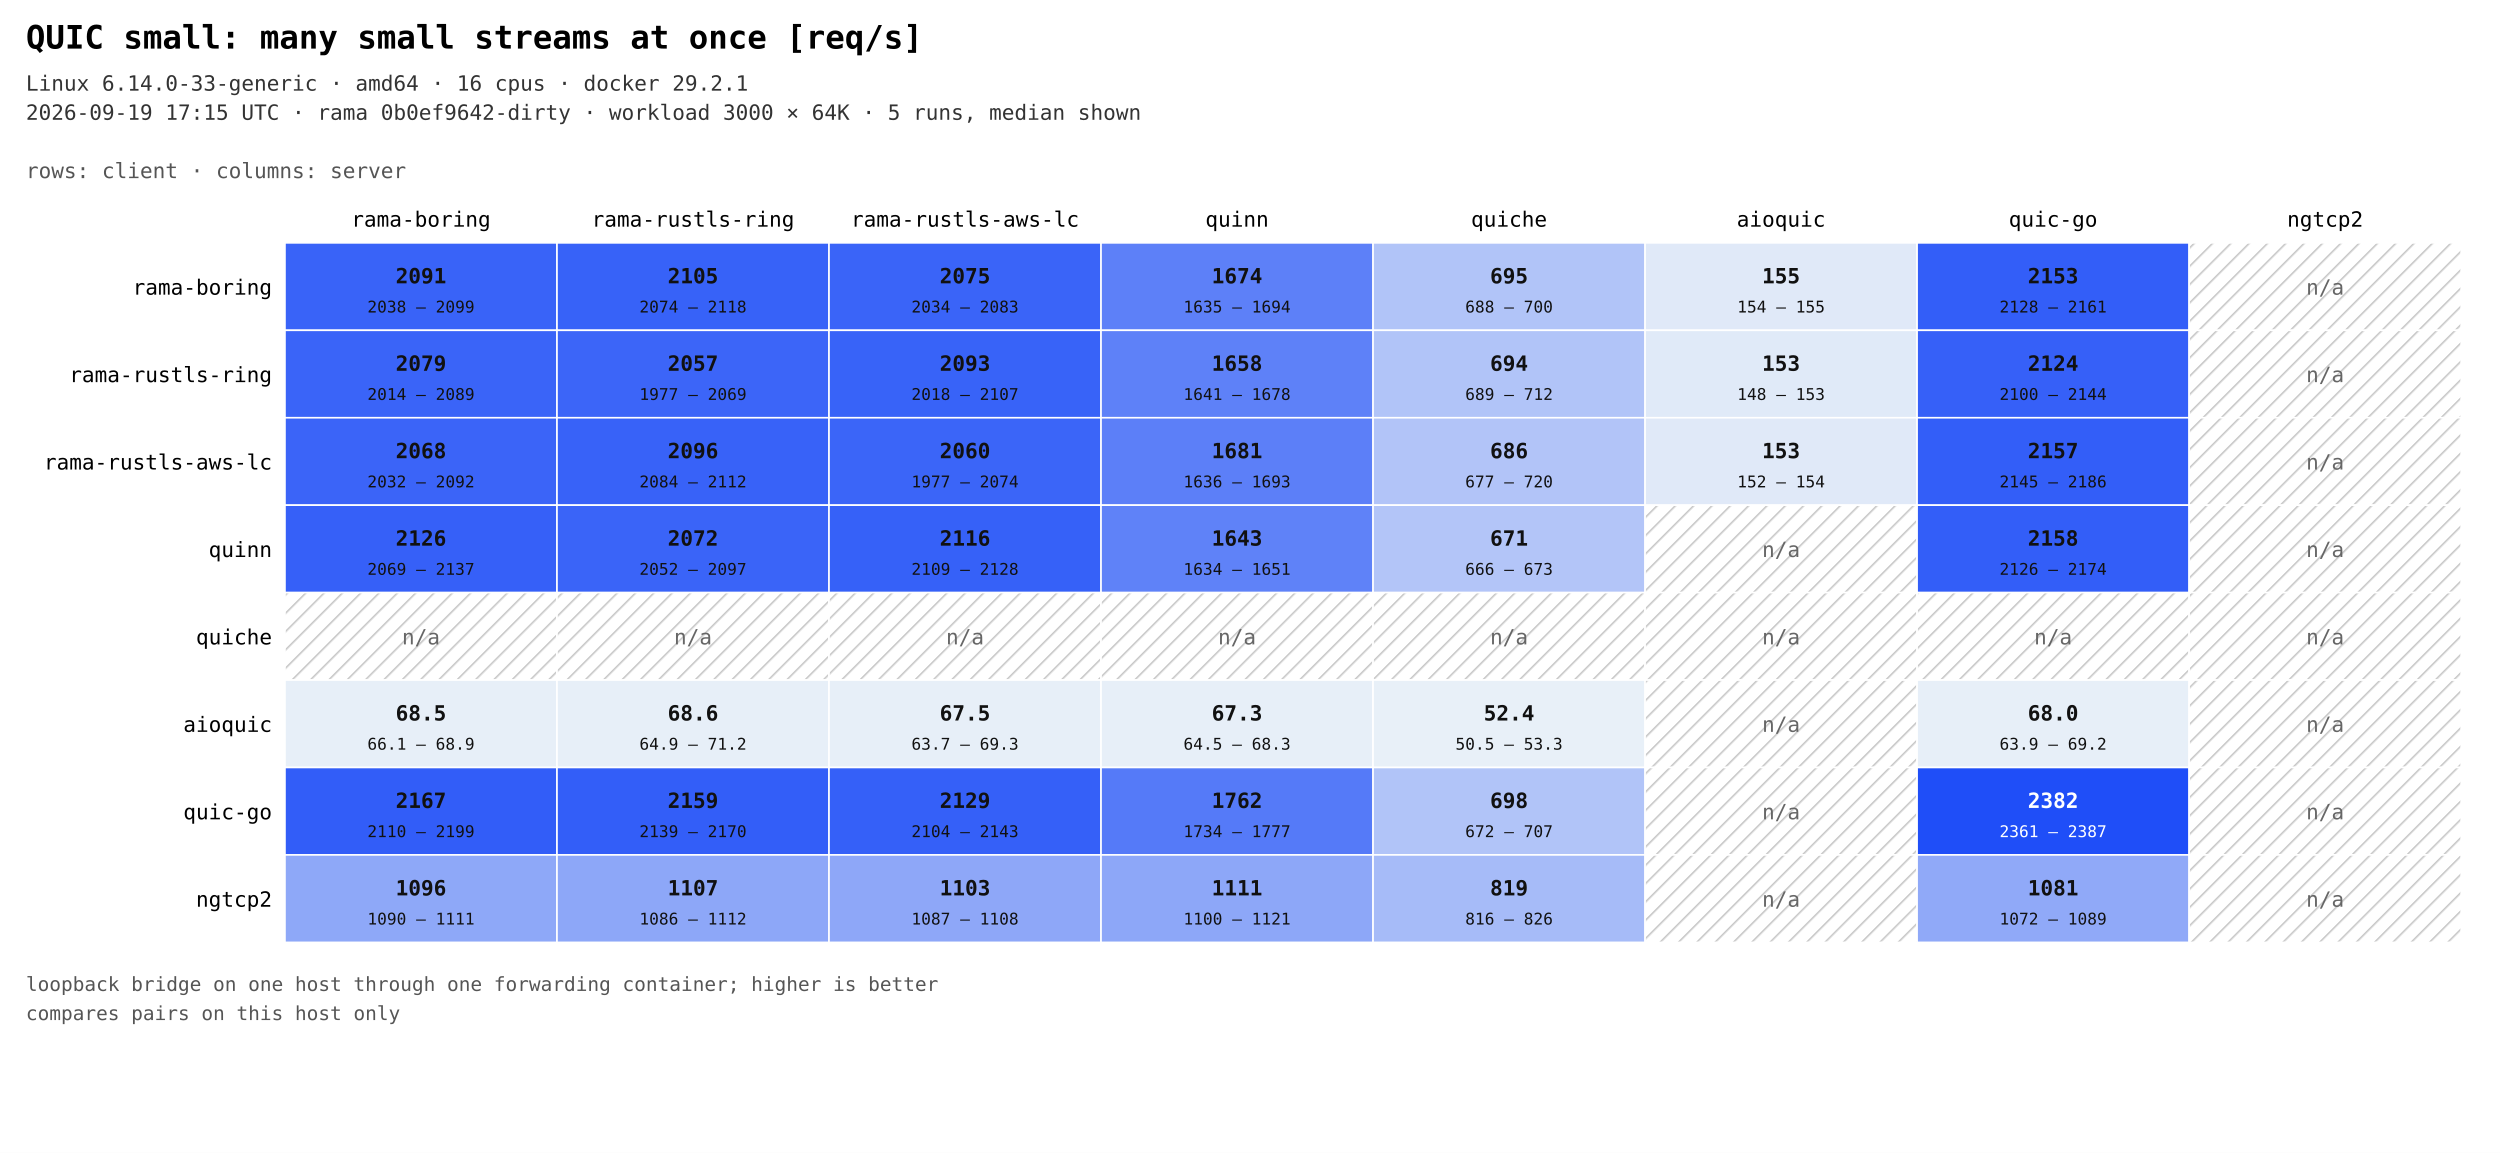
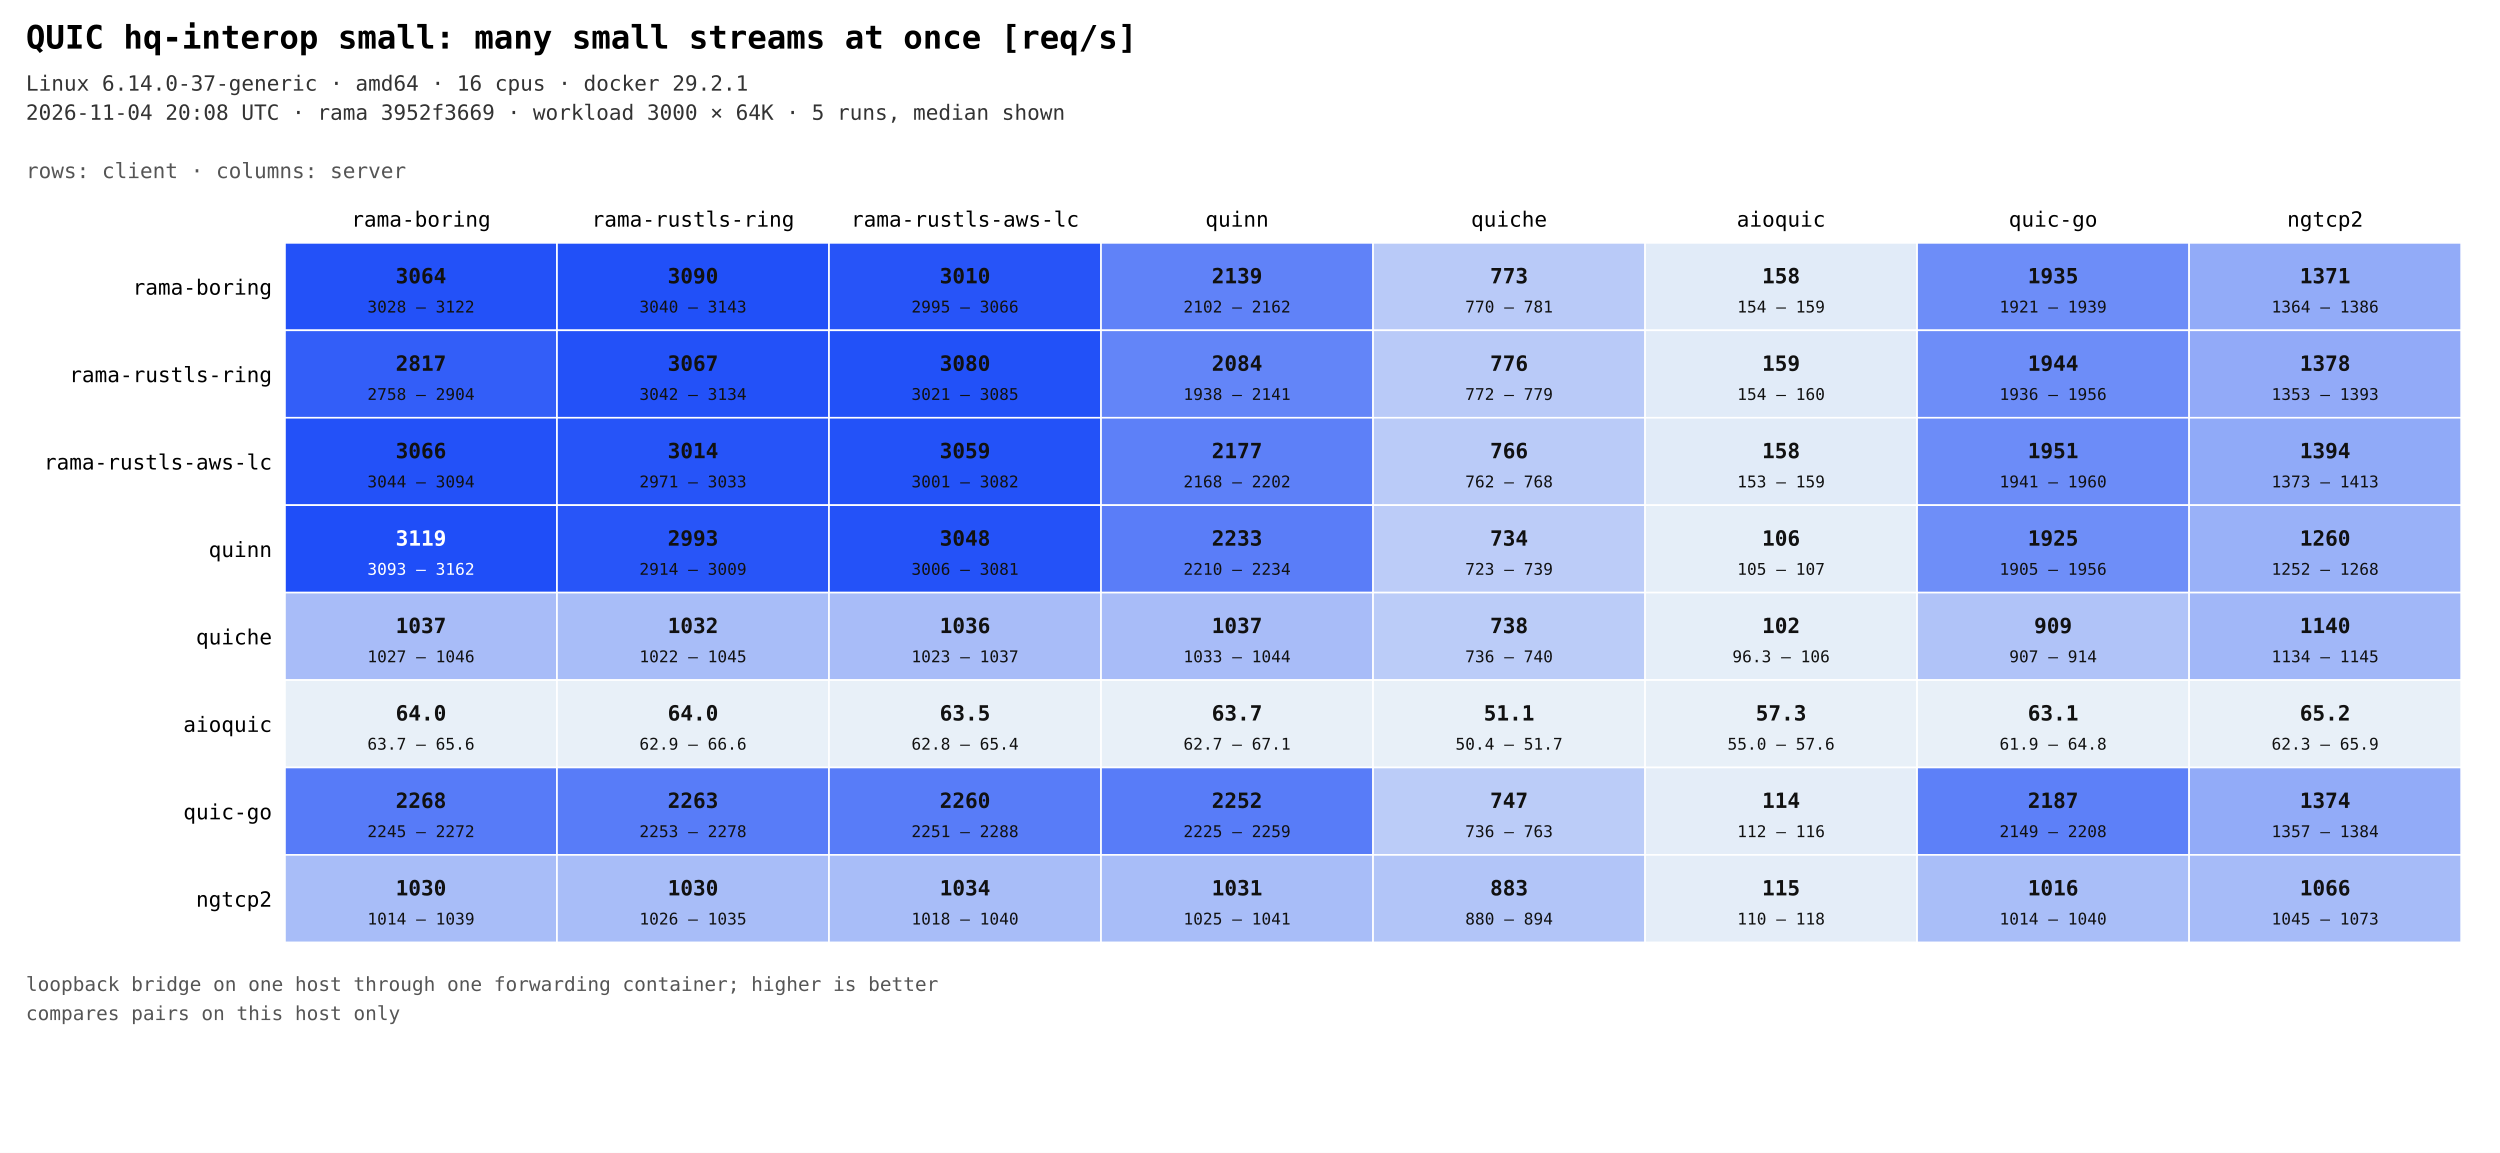
<svg xmlns="http://www.w3.org/2000/svg" width="1544" height="712" viewBox="0 0 1544 712" font-family="ui-monospace, SFMono-Regular, Menlo, monospace" font-size="13">
  <rect width="1544" height="712" fill="#ffffff" />
  <defs>
    <pattern id="na" width="8" height="8" patternUnits="userSpaceOnUse" patternTransform="rotate(45)">
      <line x1="0" y1="0" x2="0" y2="8" stroke="#c8c8c8" stroke-width="2" />
    </pattern>
  </defs>
-   <text x="16" y="30" font-size="20" font-weight="bold">QUIC small: many small streams at once [req/s]</text>
-   <text x="16" y="56" fill="#333">Linux 6.14.0-33-generic · amd64 · 16 cpus · docker 29.2.1</text>
-   <text x="16" y="74" fill="#333">2026-09-19 17:15 UTC · rama 0b0ef9642-dirty · workload 3000 × 64K · 5 runs, median shown</text>
+   <text x="16" y="30" font-size="20" font-weight="bold">QUIC hq-interop small: many small streams at once [req/s]</text>
+   <text x="16" y="56" fill="#333">Linux 6.14.0-37-generic · amd64 · 16 cpus · docker 29.2.1</text>
+   <text x="16" y="74" fill="#333">2026-11-04 20:08 UTC · rama 3952f3669 · workload 3000 × 64K · 5 runs, median shown</text>
  <text x="16" y="110" fill="#555">rows: client · columns: server</text>
  <text x="260" y="140" text-anchor="middle">rama-boring</text>
  <text x="428" y="140" text-anchor="middle">rama-rustls-ring</text>
  <text x="596" y="140" text-anchor="middle">rama-rustls-aws-lc</text>
  <text x="764" y="140" text-anchor="middle">quinn</text>
  <text x="932" y="140" text-anchor="middle">quiche</text>
  <text x="1100" y="140" text-anchor="middle">aioquic</text>
  <text x="1268" y="140" text-anchor="middle">quic-go</text>
  <text x="1436" y="140" text-anchor="middle">ngtcp2</text>
  <text x="168" y="182" text-anchor="end">rama-boring</text>
-   <rect x="176" y="150" width="168" height="54" fill="#3963f8" stroke="#fff" />
-   <text x="260" y="175" text-anchor="middle" font-weight="bold" fill="#111">2091</text>
-   <text x="260" y="193" text-anchor="middle" font-size="10" fill="#111">2038 – 2099</text>
-   <rect x="344" y="150" width="168" height="54" fill="#3762f8" stroke="#fff" />
-   <text x="428" y="175" text-anchor="middle" font-weight="bold" fill="#111">2105</text>
-   <text x="428" y="193" text-anchor="middle" font-size="10" fill="#111">2074 – 2118</text>
-   <rect x="512" y="150" width="168" height="54" fill="#3a64f8" stroke="#fff" />
-   <text x="596" y="175" text-anchor="middle" font-weight="bold" fill="#111">2075</text>
-   <text x="596" y="193" text-anchor="middle" font-size="10" fill="#111">2034 – 2083</text>
-   <rect x="680" y="150" width="168" height="54" fill="#5d80f8" stroke="#fff" />
-   <text x="764" y="175" text-anchor="middle" font-weight="bold" fill="#111">1674</text>
-   <text x="764" y="193" text-anchor="middle" font-size="10" fill="#111">1635 – 1694</text>
-   <rect x="848" y="150" width="168" height="54" fill="#b1c4f8" stroke="#fff" />
-   <text x="932" y="175" text-anchor="middle" font-weight="bold" fill="#111">695</text>
-   <text x="932" y="193" text-anchor="middle" font-size="10" fill="#111">688 – 700</text>
-   <rect x="1016" y="150" width="168" height="54" fill="#e0e9f8" stroke="#fff" />
-   <text x="1100" y="175" text-anchor="middle" font-weight="bold" fill="#111">155</text>
-   <text x="1100" y="193" text-anchor="middle" font-size="10" fill="#111">154 – 155</text>
-   <rect x="1184" y="150" width="168" height="54" fill="#335ef8" stroke="#fff" />
-   <text x="1268" y="175" text-anchor="middle" font-weight="bold" fill="#111">2153</text>
-   <text x="1268" y="193" text-anchor="middle" font-size="10" fill="#111">2128 – 2161</text>
-   <rect x="1352" y="150" width="168" height="54" fill="url(#na)" stroke="#fff" />
-   <text x="1436" y="182" text-anchor="middle" fill="#666">n/a</text>
+   <rect x="176" y="150" width="168" height="54" fill="#2351f8" stroke="#fff" />
+   <text x="260" y="175" text-anchor="middle" font-weight="bold" fill="#111">3064</text>
+   <text x="260" y="193" text-anchor="middle" font-size="10" fill="#111">3028 – 3122</text>
+   <rect x="344" y="150" width="168" height="54" fill="#2150f8" stroke="#fff" />
+   <text x="428" y="175" text-anchor="middle" font-weight="bold" fill="#111">3090</text>
+   <text x="428" y="193" text-anchor="middle" font-size="10" fill="#111">3040 – 3143</text>
+   <rect x="512" y="150" width="168" height="54" fill="#2754f8" stroke="#fff" />
+   <text x="596" y="175" text-anchor="middle" font-weight="bold" fill="#111">3010</text>
+   <text x="596" y="193" text-anchor="middle" font-size="10" fill="#111">2995 – 3066</text>
+   <rect x="680" y="150" width="168" height="54" fill="#6082f8" stroke="#fff" />
+   <text x="764" y="175" text-anchor="middle" font-weight="bold" fill="#111">2139</text>
+   <text x="764" y="193" text-anchor="middle" font-size="10" fill="#111">2102 – 2162</text>
+   <rect x="848" y="150" width="168" height="54" fill="#b9caf8" stroke="#fff" />
+   <text x="932" y="175" text-anchor="middle" font-weight="bold" fill="#111">773</text>
+   <text x="932" y="193" text-anchor="middle" font-size="10" fill="#111">770 – 781</text>
+   <rect x="1016" y="150" width="168" height="54" fill="#e1ebf8" stroke="#fff" />
+   <text x="1100" y="175" text-anchor="middle" font-weight="bold" fill="#111">158</text>
+   <text x="1100" y="193" text-anchor="middle" font-size="10" fill="#111">154 – 159</text>
+   <rect x="1184" y="150" width="168" height="54" fill="#6d8df8" stroke="#fff" />
+   <text x="1268" y="175" text-anchor="middle" font-weight="bold" fill="#111">1935</text>
+   <text x="1268" y="193" text-anchor="middle" font-size="10" fill="#111">1921 – 1939</text>
+   <rect x="1352" y="150" width="168" height="54" fill="#92abf8" stroke="#fff" />
+   <text x="1436" y="175" text-anchor="middle" font-weight="bold" fill="#111">1371</text>
+   <text x="1436" y="193" text-anchor="middle" font-size="10" fill="#111">1364 – 1386</text>
  <text x="168" y="236" text-anchor="end">rama-rustls-ring</text>
-   <rect x="176" y="204" width="168" height="54" fill="#3a64f8" stroke="#fff" />
-   <text x="260" y="229" text-anchor="middle" font-weight="bold" fill="#111">2079</text>
-   <text x="260" y="247" text-anchor="middle" font-size="10" fill="#111">2014 – 2089</text>
-   <rect x="344" y="204" width="168" height="54" fill="#3c65f8" stroke="#fff" />
-   <text x="428" y="229" text-anchor="middle" font-weight="bold" fill="#111">2057</text>
-   <text x="428" y="247" text-anchor="middle" font-size="10" fill="#111">1977 – 2069</text>
-   <rect x="512" y="204" width="168" height="54" fill="#3863f8" stroke="#fff" />
-   <text x="596" y="229" text-anchor="middle" font-weight="bold" fill="#111">2093</text>
-   <text x="596" y="247" text-anchor="middle" font-size="10" fill="#111">2018 – 2107</text>
-   <rect x="680" y="204" width="168" height="54" fill="#5e81f8" stroke="#fff" />
-   <text x="764" y="229" text-anchor="middle" font-weight="bold" fill="#111">1658</text>
-   <text x="764" y="247" text-anchor="middle" font-size="10" fill="#111">1641 – 1678</text>
-   <rect x="848" y="204" width="168" height="54" fill="#b1c4f8" stroke="#fff" />
-   <text x="932" y="229" text-anchor="middle" font-weight="bold" fill="#111">694</text>
-   <text x="932" y="247" text-anchor="middle" font-size="10" fill="#111">689 – 712</text>
-   <rect x="1016" y="204" width="168" height="54" fill="#e0eaf8" stroke="#fff" />
-   <text x="1100" y="229" text-anchor="middle" font-weight="bold" fill="#111">153</text>
-   <text x="1100" y="247" text-anchor="middle" font-size="10" fill="#111">148 – 153</text>
-   <rect x="1184" y="204" width="168" height="54" fill="#3660f8" stroke="#fff" />
-   <text x="1268" y="229" text-anchor="middle" font-weight="bold" fill="#111">2124</text>
-   <text x="1268" y="247" text-anchor="middle" font-size="10" fill="#111">2100 – 2144</text>
-   <rect x="1352" y="204" width="168" height="54" fill="url(#na)" stroke="#fff" />
-   <text x="1436" y="236" text-anchor="middle" fill="#666">n/a</text>
+   <rect x="176" y="204" width="168" height="54" fill="#335ef8" stroke="#fff" />
+   <text x="260" y="229" text-anchor="middle" font-weight="bold" fill="#111">2817</text>
+   <text x="260" y="247" text-anchor="middle" font-size="10" fill="#111">2758 – 2904</text>
+   <rect x="344" y="204" width="168" height="54" fill="#2351f8" stroke="#fff" />
+   <text x="428" y="229" text-anchor="middle" font-weight="bold" fill="#111">3067</text>
+   <text x="428" y="247" text-anchor="middle" font-size="10" fill="#111">3042 – 3134</text>
+   <rect x="512" y="204" width="168" height="54" fill="#2251f8" stroke="#fff" />
+   <text x="596" y="229" text-anchor="middle" font-weight="bold" fill="#111">3080</text>
+   <text x="596" y="247" text-anchor="middle" font-size="10" fill="#111">3021 – 3085</text>
+   <rect x="680" y="204" width="168" height="54" fill="#6385f8" stroke="#fff" />
+   <text x="764" y="229" text-anchor="middle" font-weight="bold" fill="#111">2084</text>
+   <text x="764" y="247" text-anchor="middle" font-size="10" fill="#111">1938 – 2141</text>
+   <rect x="848" y="204" width="168" height="54" fill="#b9caf8" stroke="#fff" />
+   <text x="932" y="229" text-anchor="middle" font-weight="bold" fill="#111">776</text>
+   <text x="932" y="247" text-anchor="middle" font-size="10" fill="#111">772 – 779</text>
+   <rect x="1016" y="204" width="168" height="54" fill="#e1ebf8" stroke="#fff" />
+   <text x="1100" y="229" text-anchor="middle" font-weight="bold" fill="#111">159</text>
+   <text x="1100" y="247" text-anchor="middle" font-size="10" fill="#111">154 – 160</text>
+   <rect x="1184" y="204" width="168" height="54" fill="#6d8df8" stroke="#fff" />
+   <text x="1268" y="229" text-anchor="middle" font-weight="bold" fill="#111">1944</text>
+   <text x="1268" y="247" text-anchor="middle" font-size="10" fill="#111">1936 – 1956</text>
+   <rect x="1352" y="204" width="168" height="54" fill="#92aaf8" stroke="#fff" />
+   <text x="1436" y="229" text-anchor="middle" font-weight="bold" fill="#111">1378</text>
+   <text x="1436" y="247" text-anchor="middle" font-size="10" fill="#111">1353 – 1393</text>
  <text x="168" y="290" text-anchor="end">rama-rustls-aws-lc</text>
-   <rect x="176" y="258" width="168" height="54" fill="#3b64f8" stroke="#fff" />
-   <text x="260" y="283" text-anchor="middle" font-weight="bold" fill="#111">2068</text>
-   <text x="260" y="301" text-anchor="middle" font-size="10" fill="#111">2032 – 2092</text>
-   <rect x="344" y="258" width="168" height="54" fill="#3862f8" stroke="#fff" />
-   <text x="428" y="283" text-anchor="middle" font-weight="bold" fill="#111">2096</text>
-   <text x="428" y="301" text-anchor="middle" font-size="10" fill="#111">2084 – 2112</text>
-   <rect x="512" y="258" width="168" height="54" fill="#3b65f8" stroke="#fff" />
-   <text x="596" y="283" text-anchor="middle" font-weight="bold" fill="#111">2060</text>
-   <text x="596" y="301" text-anchor="middle" font-size="10" fill="#111">1977 – 2074</text>
-   <rect x="680" y="258" width="168" height="54" fill="#5c7ff8" stroke="#fff" />
-   <text x="764" y="283" text-anchor="middle" font-weight="bold" fill="#111">1681</text>
-   <text x="764" y="301" text-anchor="middle" font-size="10" fill="#111">1636 – 1693</text>
-   <rect x="848" y="258" width="168" height="54" fill="#b2c4f8" stroke="#fff" />
-   <text x="932" y="283" text-anchor="middle" font-weight="bold" fill="#111">686</text>
-   <text x="932" y="301" text-anchor="middle" font-size="10" fill="#111">677 – 720</text>
-   <rect x="1016" y="258" width="168" height="54" fill="#e0e9f8" stroke="#fff" />
-   <text x="1100" y="283" text-anchor="middle" font-weight="bold" fill="#111">153</text>
-   <text x="1100" y="301" text-anchor="middle" font-size="10" fill="#111">152 – 154</text>
-   <rect x="1184" y="258" width="168" height="54" fill="#335ef8" stroke="#fff" />
-   <text x="1268" y="283" text-anchor="middle" font-weight="bold" fill="#111">2157</text>
-   <text x="1268" y="301" text-anchor="middle" font-size="10" fill="#111">2145 – 2186</text>
-   <rect x="1352" y="258" width="168" height="54" fill="url(#na)" stroke="#fff" />
-   <text x="1436" y="290" text-anchor="middle" fill="#666">n/a</text>
+   <rect x="176" y="258" width="168" height="54" fill="#2351f8" stroke="#fff" />
+   <text x="260" y="283" text-anchor="middle" font-weight="bold" fill="#111">3066</text>
+   <text x="260" y="301" text-anchor="middle" font-size="10" fill="#111">3044 – 3094</text>
+   <rect x="344" y="258" width="168" height="54" fill="#2654f8" stroke="#fff" />
+   <text x="428" y="283" text-anchor="middle" font-weight="bold" fill="#111">3014</text>
+   <text x="428" y="301" text-anchor="middle" font-size="10" fill="#111">2971 – 3033</text>
+   <rect x="512" y="258" width="168" height="54" fill="#2352f8" stroke="#fff" />
+   <text x="596" y="283" text-anchor="middle" font-weight="bold" fill="#111">3059</text>
+   <text x="596" y="301" text-anchor="middle" font-size="10" fill="#111">3001 – 3082</text>
+   <rect x="680" y="258" width="168" height="54" fill="#5d80f8" stroke="#fff" />
+   <text x="764" y="283" text-anchor="middle" font-weight="bold" fill="#111">2177</text>
+   <text x="764" y="301" text-anchor="middle" font-size="10" fill="#111">2168 – 2202</text>
+   <rect x="848" y="258" width="168" height="54" fill="#bacbf8" stroke="#fff" />
+   <text x="932" y="283" text-anchor="middle" font-weight="bold" fill="#111">766</text>
+   <text x="932" y="301" text-anchor="middle" font-size="10" fill="#111">762 – 768</text>
+   <rect x="1016" y="258" width="168" height="54" fill="#e1ebf8" stroke="#fff" />
+   <text x="1100" y="283" text-anchor="middle" font-weight="bold" fill="#111">158</text>
+   <text x="1100" y="301" text-anchor="middle" font-size="10" fill="#111">153 – 159</text>
+   <rect x="1184" y="258" width="168" height="54" fill="#6c8cf8" stroke="#fff" />
+   <text x="1268" y="283" text-anchor="middle" font-weight="bold" fill="#111">1951</text>
+   <text x="1268" y="301" text-anchor="middle" font-size="10" fill="#111">1941 – 1960</text>
+   <rect x="1352" y="258" width="168" height="54" fill="#90aaf8" stroke="#fff" />
+   <text x="1436" y="283" text-anchor="middle" font-weight="bold" fill="#111">1394</text>
+   <text x="1436" y="301" text-anchor="middle" font-size="10" fill="#111">1373 – 1413</text>
  <text x="168" y="344" text-anchor="end">quinn</text>
-   <rect x="176" y="312" width="168" height="54" fill="#3660f8" stroke="#fff" />
-   <text x="260" y="337" text-anchor="middle" font-weight="bold" fill="#111">2126</text>
-   <text x="260" y="355" text-anchor="middle" font-size="10" fill="#111">2069 – 2137</text>
-   <rect x="344" y="312" width="168" height="54" fill="#3a64f8" stroke="#fff" />
-   <text x="428" y="337" text-anchor="middle" font-weight="bold" fill="#111">2072</text>
-   <text x="428" y="355" text-anchor="middle" font-size="10" fill="#111">2052 – 2097</text>
-   <rect x="512" y="312" width="168" height="54" fill="#3661f8" stroke="#fff" />
-   <text x="596" y="337" text-anchor="middle" font-weight="bold" fill="#111">2116</text>
-   <text x="596" y="355" text-anchor="middle" font-size="10" fill="#111">2109 – 2128</text>
-   <rect x="680" y="312" width="168" height="54" fill="#5f82f8" stroke="#fff" />
-   <text x="764" y="337" text-anchor="middle" font-weight="bold" fill="#111">1643</text>
-   <text x="764" y="355" text-anchor="middle" font-size="10" fill="#111">1634 – 1651</text>
-   <rect x="848" y="312" width="168" height="54" fill="#b3c5f8" stroke="#fff" />
-   <text x="932" y="337" text-anchor="middle" font-weight="bold" fill="#111">671</text>
-   <text x="932" y="355" text-anchor="middle" font-size="10" fill="#111">666 – 673</text>
-   <rect x="1016" y="312" width="168" height="54" fill="url(#na)" stroke="#fff" />
-   <text x="1100" y="344" text-anchor="middle" fill="#666">n/a</text>
-   <rect x="1184" y="312" width="168" height="54" fill="#335ef8" stroke="#fff" />
-   <text x="1268" y="337" text-anchor="middle" font-weight="bold" fill="#111">2158</text>
-   <text x="1268" y="355" text-anchor="middle" font-size="10" fill="#111">2126 – 2174</text>
-   <rect x="1352" y="312" width="168" height="54" fill="url(#na)" stroke="#fff" />
-   <text x="1436" y="344" text-anchor="middle" fill="#666">n/a</text>
+   <rect x="176" y="312" width="168" height="54" fill="#1f4ef8" stroke="#fff" />
+   <text x="260" y="337" text-anchor="middle" font-weight="bold" fill="#fff">3119</text>
+   <text x="260" y="355" text-anchor="middle" font-size="10" fill="#fff">3093 – 3162</text>
+   <rect x="344" y="312" width="168" height="54" fill="#2855f8" stroke="#fff" />
+   <text x="428" y="337" text-anchor="middle" font-weight="bold" fill="#111">2993</text>
+   <text x="428" y="355" text-anchor="middle" font-size="10" fill="#111">2914 – 3009</text>
+   <rect x="512" y="312" width="168" height="54" fill="#2452f8" stroke="#fff" />
+   <text x="596" y="337" text-anchor="middle" font-weight="bold" fill="#111">3048</text>
+   <text x="596" y="355" text-anchor="middle" font-size="10" fill="#111">3006 – 3081</text>
+   <rect x="680" y="312" width="168" height="54" fill="#5a7df8" stroke="#fff" />
+   <text x="764" y="337" text-anchor="middle" font-weight="bold" fill="#111">2233</text>
+   <text x="764" y="355" text-anchor="middle" font-size="10" fill="#111">2210 – 2234</text>
+   <rect x="848" y="312" width="168" height="54" fill="#bcccf8" stroke="#fff" />
+   <text x="932" y="337" text-anchor="middle" font-weight="bold" fill="#111">734</text>
+   <text x="932" y="355" text-anchor="middle" font-size="10" fill="#111">723 – 739</text>
+   <rect x="1016" y="312" width="168" height="54" fill="#e5eef8" stroke="#fff" />
+   <text x="1100" y="337" text-anchor="middle" font-weight="bold" fill="#111">106</text>
+   <text x="1100" y="355" text-anchor="middle" font-size="10" fill="#111">105 – 107</text>
+   <rect x="1184" y="312" width="168" height="54" fill="#6e8ef8" stroke="#fff" />
+   <text x="1268" y="337" text-anchor="middle" font-weight="bold" fill="#111">1925</text>
+   <text x="1268" y="355" text-anchor="middle" font-size="10" fill="#111">1905 – 1956</text>
+   <rect x="1352" y="312" width="168" height="54" fill="#99b1f8" stroke="#fff" />
+   <text x="1436" y="337" text-anchor="middle" font-weight="bold" fill="#111">1260</text>
+   <text x="1436" y="355" text-anchor="middle" font-size="10" fill="#111">1252 – 1268</text>
  <text x="168" y="398" text-anchor="end">quiche</text>
-   <rect x="176" y="366" width="168" height="54" fill="url(#na)" stroke="#fff" />
-   <text x="260" y="398" text-anchor="middle" fill="#666">n/a</text>
-   <rect x="344" y="366" width="168" height="54" fill="url(#na)" stroke="#fff" />
-   <text x="428" y="398" text-anchor="middle" fill="#666">n/a</text>
-   <rect x="512" y="366" width="168" height="54" fill="url(#na)" stroke="#fff" />
-   <text x="596" y="398" text-anchor="middle" fill="#666">n/a</text>
-   <rect x="680" y="366" width="168" height="54" fill="url(#na)" stroke="#fff" />
-   <text x="764" y="398" text-anchor="middle" fill="#666">n/a</text>
-   <rect x="848" y="366" width="168" height="54" fill="url(#na)" stroke="#fff" />
-   <text x="932" y="398" text-anchor="middle" fill="#666">n/a</text>
-   <rect x="1016" y="366" width="168" height="54" fill="url(#na)" stroke="#fff" />
-   <text x="1100" y="398" text-anchor="middle" fill="#666">n/a</text>
-   <rect x="1184" y="366" width="168" height="54" fill="url(#na)" stroke="#fff" />
-   <text x="1268" y="398" text-anchor="middle" fill="#666">n/a</text>
-   <rect x="1352" y="366" width="168" height="54" fill="url(#na)" stroke="#fff" />
-   <text x="1436" y="398" text-anchor="middle" fill="#666">n/a</text>
+   <rect x="176" y="366" width="168" height="54" fill="#a8bcf8" stroke="#fff" />
+   <text x="260" y="391" text-anchor="middle" font-weight="bold" fill="#111">1037</text>
+   <text x="260" y="409" text-anchor="middle" font-size="10" fill="#111">1027 – 1046</text>
+   <rect x="344" y="366" width="168" height="54" fill="#a8bdf8" stroke="#fff" />
+   <text x="428" y="391" text-anchor="middle" font-weight="bold" fill="#111">1032</text>
+   <text x="428" y="409" text-anchor="middle" font-size="10" fill="#111">1022 – 1045</text>
+   <rect x="512" y="366" width="168" height="54" fill="#a8bcf8" stroke="#fff" />
+   <text x="596" y="391" text-anchor="middle" font-weight="bold" fill="#111">1036</text>
+   <text x="596" y="409" text-anchor="middle" font-size="10" fill="#111">1023 – 1037</text>
+   <rect x="680" y="366" width="168" height="54" fill="#a8bcf8" stroke="#fff" />
+   <text x="764" y="391" text-anchor="middle" font-weight="bold" fill="#111">1037</text>
+   <text x="764" y="409" text-anchor="middle" font-size="10" fill="#111">1033 – 1044</text>
+   <rect x="848" y="366" width="168" height="54" fill="#bbccf8" stroke="#fff" />
+   <text x="932" y="391" text-anchor="middle" font-weight="bold" fill="#111">738</text>
+   <text x="932" y="409" text-anchor="middle" font-size="10" fill="#111">736 – 740</text>
+   <rect x="1016" y="366" width="168" height="54" fill="#e5eef8" stroke="#fff" />
+   <text x="1100" y="391" text-anchor="middle" font-weight="bold" fill="#111">102</text>
+   <text x="1100" y="409" text-anchor="middle" font-size="10" fill="#111">96.3 – 106</text>
+   <rect x="1184" y="366" width="168" height="54" fill="#b0c3f8" stroke="#fff" />
+   <text x="1268" y="391" text-anchor="middle" font-weight="bold" fill="#111">909</text>
+   <text x="1268" y="409" text-anchor="middle" font-size="10" fill="#111">907 – 914</text>
+   <rect x="1352" y="366" width="168" height="54" fill="#a1b7f8" stroke="#fff" />
+   <text x="1436" y="391" text-anchor="middle" font-weight="bold" fill="#111">1140</text>
+   <text x="1436" y="409" text-anchor="middle" font-size="10" fill="#111">1134 – 1145</text>
  <text x="168" y="452" text-anchor="end">aioquic</text>
-   <rect x="176" y="420" width="168" height="54" fill="#e7eff8" stroke="#fff" />
-   <text x="260" y="445" text-anchor="middle" font-weight="bold" fill="#111">68.5</text>
-   <text x="260" y="463" text-anchor="middle" font-size="10" fill="#111">66.1 – 68.9</text>
-   <rect x="344" y="420" width="168" height="54" fill="#e7eff8" stroke="#fff" />
-   <text x="428" y="445" text-anchor="middle" font-weight="bold" fill="#111">68.6</text>
-   <text x="428" y="463" text-anchor="middle" font-size="10" fill="#111">64.9 – 71.2</text>
-   <rect x="512" y="420" width="168" height="54" fill="#e7eff8" stroke="#fff" />
-   <text x="596" y="445" text-anchor="middle" font-weight="bold" fill="#111">67.5</text>
-   <text x="596" y="463" text-anchor="middle" font-size="10" fill="#111">63.7 – 69.3</text>
-   <rect x="680" y="420" width="168" height="54" fill="#e7eff8" stroke="#fff" />
-   <text x="764" y="445" text-anchor="middle" font-weight="bold" fill="#111">67.3</text>
-   <text x="764" y="463" text-anchor="middle" font-size="10" fill="#111">64.5 – 68.3</text>
+   <rect x="176" y="420" width="168" height="54" fill="#e8f0f8" stroke="#fff" />
+   <text x="260" y="445" text-anchor="middle" font-weight="bold" fill="#111">64.0</text>
+   <text x="260" y="463" text-anchor="middle" font-size="10" fill="#111">63.7 – 65.6</text>
+   <rect x="344" y="420" width="168" height="54" fill="#e8f0f8" stroke="#fff" />
+   <text x="428" y="445" text-anchor="middle" font-weight="bold" fill="#111">64.0</text>
+   <text x="428" y="463" text-anchor="middle" font-size="10" fill="#111">62.9 – 66.6</text>
+   <rect x="512" y="420" width="168" height="54" fill="#e8f0f8" stroke="#fff" />
+   <text x="596" y="445" text-anchor="middle" font-weight="bold" fill="#111">63.5</text>
+   <text x="596" y="463" text-anchor="middle" font-size="10" fill="#111">62.8 – 65.4</text>
+   <rect x="680" y="420" width="168" height="54" fill="#e8f0f8" stroke="#fff" />
+   <text x="764" y="445" text-anchor="middle" font-weight="bold" fill="#111">63.7</text>
+   <text x="764" y="463" text-anchor="middle" font-size="10" fill="#111">62.7 – 67.1</text>
  <rect x="848" y="420" width="168" height="54" fill="#e8f0f8" stroke="#fff" />
-   <text x="932" y="445" text-anchor="middle" font-weight="bold" fill="#111">52.4</text>
-   <text x="932" y="463" text-anchor="middle" font-size="10" fill="#111">50.5 – 53.3</text>
-   <rect x="1016" y="420" width="168" height="54" fill="url(#na)" stroke="#fff" />
-   <text x="1100" y="452" text-anchor="middle" fill="#666">n/a</text>
-   <rect x="1184" y="420" width="168" height="54" fill="#e7eff8" stroke="#fff" />
-   <text x="1268" y="445" text-anchor="middle" font-weight="bold" fill="#111">68.0</text>
-   <text x="1268" y="463" text-anchor="middle" font-size="10" fill="#111">63.9 – 69.2</text>
-   <rect x="1352" y="420" width="168" height="54" fill="url(#na)" stroke="#fff" />
-   <text x="1436" y="452" text-anchor="middle" fill="#666">n/a</text>
+   <text x="932" y="445" text-anchor="middle" font-weight="bold" fill="#111">51.1</text>
+   <text x="932" y="463" text-anchor="middle" font-size="10" fill="#111">50.4 – 51.7</text>
+   <rect x="1016" y="420" width="168" height="54" fill="#e8f0f8" stroke="#fff" />
+   <text x="1100" y="445" text-anchor="middle" font-weight="bold" fill="#111">57.3</text>
+   <text x="1100" y="463" text-anchor="middle" font-size="10" fill="#111">55.0 – 57.6</text>
+   <rect x="1184" y="420" width="168" height="54" fill="#e8f0f8" stroke="#fff" />
+   <text x="1268" y="445" text-anchor="middle" font-weight="bold" fill="#111">63.1</text>
+   <text x="1268" y="463" text-anchor="middle" font-size="10" fill="#111">61.9 – 64.8</text>
+   <rect x="1352" y="420" width="168" height="54" fill="#e8f0f8" stroke="#fff" />
+   <text x="1436" y="445" text-anchor="middle" font-weight="bold" fill="#111">65.2</text>
+   <text x="1436" y="463" text-anchor="middle" font-size="10" fill="#111">62.3 – 65.9</text>
  <text x="168" y="506" text-anchor="end">quic-go</text>
-   <rect x="176" y="474" width="168" height="54" fill="#325df8" stroke="#fff" />
-   <text x="260" y="499" text-anchor="middle" font-weight="bold" fill="#111">2167</text>
-   <text x="260" y="517" text-anchor="middle" font-size="10" fill="#111">2110 – 2199</text>
-   <rect x="344" y="474" width="168" height="54" fill="#335ef8" stroke="#fff" />
-   <text x="428" y="499" text-anchor="middle" font-weight="bold" fill="#111">2159</text>
-   <text x="428" y="517" text-anchor="middle" font-size="10" fill="#111">2139 – 2170</text>
-   <rect x="512" y="474" width="168" height="54" fill="#3560f8" stroke="#fff" />
-   <text x="596" y="499" text-anchor="middle" font-weight="bold" fill="#111">2129</text>
-   <text x="596" y="517" text-anchor="middle" font-size="10" fill="#111">2104 – 2143</text>
-   <rect x="680" y="474" width="168" height="54" fill="#557af8" stroke="#fff" />
-   <text x="764" y="499" text-anchor="middle" font-weight="bold" fill="#111">1762</text>
-   <text x="764" y="517" text-anchor="middle" font-size="10" fill="#111">1734 – 1777</text>
-   <rect x="848" y="474" width="168" height="54" fill="#b1c4f8" stroke="#fff" />
-   <text x="932" y="499" text-anchor="middle" font-weight="bold" fill="#111">698</text>
-   <text x="932" y="517" text-anchor="middle" font-size="10" fill="#111">672 – 707</text>
-   <rect x="1016" y="474" width="168" height="54" fill="url(#na)" stroke="#fff" />
-   <text x="1100" y="506" text-anchor="middle" fill="#666">n/a</text>
-   <rect x="1184" y="474" width="168" height="54" fill="#1f4ef8" stroke="#fff" />
-   <text x="1268" y="499" text-anchor="middle" font-weight="bold" fill="#fff">2382</text>
-   <text x="1268" y="517" text-anchor="middle" font-size="10" fill="#fff">2361 – 2387</text>
-   <rect x="1352" y="474" width="168" height="54" fill="url(#na)" stroke="#fff" />
-   <text x="1436" y="506" text-anchor="middle" fill="#666">n/a</text>
+   <rect x="176" y="474" width="168" height="54" fill="#577bf8" stroke="#fff" />
+   <text x="260" y="499" text-anchor="middle" font-weight="bold" fill="#111">2268</text>
+   <text x="260" y="517" text-anchor="middle" font-size="10" fill="#111">2245 – 2272</text>
+   <rect x="344" y="474" width="168" height="54" fill="#587cf8" stroke="#fff" />
+   <text x="428" y="499" text-anchor="middle" font-weight="bold" fill="#111">2263</text>
+   <text x="428" y="517" text-anchor="middle" font-size="10" fill="#111">2253 – 2278</text>
+   <rect x="512" y="474" width="168" height="54" fill="#587cf8" stroke="#fff" />
+   <text x="596" y="499" text-anchor="middle" font-weight="bold" fill="#111">2260</text>
+   <text x="596" y="517" text-anchor="middle" font-size="10" fill="#111">2251 – 2288</text>
+   <rect x="680" y="474" width="168" height="54" fill="#587cf8" stroke="#fff" />
+   <text x="764" y="499" text-anchor="middle" font-weight="bold" fill="#111">2252</text>
+   <text x="764" y="517" text-anchor="middle" font-size="10" fill="#111">2225 – 2259</text>
+   <rect x="848" y="474" width="168" height="54" fill="#bbccf8" stroke="#fff" />
+   <text x="932" y="499" text-anchor="middle" font-weight="bold" fill="#111">747</text>
+   <text x="932" y="517" text-anchor="middle" font-size="10" fill="#111">736 – 763</text>
+   <rect x="1016" y="474" width="168" height="54" fill="#e4edf8" stroke="#fff" />
+   <text x="1100" y="499" text-anchor="middle" font-weight="bold" fill="#111">114</text>
+   <text x="1100" y="517" text-anchor="middle" font-size="10" fill="#111">112 – 116</text>
+   <rect x="1184" y="474" width="168" height="54" fill="#5d80f8" stroke="#fff" />
+   <text x="1268" y="499" text-anchor="middle" font-weight="bold" fill="#111">2187</text>
+   <text x="1268" y="517" text-anchor="middle" font-size="10" fill="#111">2149 – 2208</text>
+   <rect x="1352" y="474" width="168" height="54" fill="#92abf8" stroke="#fff" />
+   <text x="1436" y="499" text-anchor="middle" font-weight="bold" fill="#111">1374</text>
+   <text x="1436" y="517" text-anchor="middle" font-size="10" fill="#111">1357 – 1384</text>
  <text x="168" y="560" text-anchor="end">ngtcp2</text>
-   <rect x="176" y="528" width="168" height="54" fill="#8ea8f8" stroke="#fff" />
-   <text x="260" y="553" text-anchor="middle" font-weight="bold" fill="#111">1096</text>
-   <text x="260" y="571" text-anchor="middle" font-size="10" fill="#111">1090 – 1111</text>
-   <rect x="344" y="528" width="168" height="54" fill="#8da7f8" stroke="#fff" />
-   <text x="428" y="553" text-anchor="middle" font-weight="bold" fill="#111">1107</text>
-   <text x="428" y="571" text-anchor="middle" font-size="10" fill="#111">1086 – 1112</text>
-   <rect x="512" y="528" width="168" height="54" fill="#8ea7f8" stroke="#fff" />
-   <text x="596" y="553" text-anchor="middle" font-weight="bold" fill="#111">1103</text>
-   <text x="596" y="571" text-anchor="middle" font-size="10" fill="#111">1087 – 1108</text>
-   <rect x="680" y="528" width="168" height="54" fill="#8da7f8" stroke="#fff" />
-   <text x="764" y="553" text-anchor="middle" font-weight="bold" fill="#111">1111</text>
-   <text x="764" y="571" text-anchor="middle" font-size="10" fill="#111">1100 – 1121</text>
-   <rect x="848" y="528" width="168" height="54" fill="#a6bbf8" stroke="#fff" />
-   <text x="932" y="553" text-anchor="middle" font-weight="bold" fill="#111">819</text>
-   <text x="932" y="571" text-anchor="middle" font-size="10" fill="#111">816 – 826</text>
-   <rect x="1016" y="528" width="168" height="54" fill="url(#na)" stroke="#fff" />
-   <text x="1100" y="560" text-anchor="middle" fill="#666">n/a</text>
-   <rect x="1184" y="528" width="168" height="54" fill="#90a9f8" stroke="#fff" />
-   <text x="1268" y="553" text-anchor="middle" font-weight="bold" fill="#111">1081</text>
-   <text x="1268" y="571" text-anchor="middle" font-size="10" fill="#111">1072 – 1089</text>
-   <rect x="1352" y="528" width="168" height="54" fill="url(#na)" stroke="#fff" />
-   <text x="1436" y="560" text-anchor="middle" fill="#666">n/a</text>
+   <rect x="176" y="528" width="168" height="54" fill="#a8bdf8" stroke="#fff" />
+   <text x="260" y="553" text-anchor="middle" font-weight="bold" fill="#111">1030</text>
+   <text x="260" y="571" text-anchor="middle" font-size="10" fill="#111">1014 – 1039</text>
+   <rect x="344" y="528" width="168" height="54" fill="#a8bdf8" stroke="#fff" />
+   <text x="428" y="553" text-anchor="middle" font-weight="bold" fill="#111">1030</text>
+   <text x="428" y="571" text-anchor="middle" font-size="10" fill="#111">1026 – 1035</text>
+   <rect x="512" y="528" width="168" height="54" fill="#a8bdf8" stroke="#fff" />
+   <text x="596" y="553" text-anchor="middle" font-weight="bold" fill="#111">1034</text>
+   <text x="596" y="571" text-anchor="middle" font-size="10" fill="#111">1018 – 1040</text>
+   <rect x="680" y="528" width="168" height="54" fill="#a8bdf8" stroke="#fff" />
+   <text x="764" y="553" text-anchor="middle" font-weight="bold" fill="#111">1031</text>
+   <text x="764" y="571" text-anchor="middle" font-size="10" fill="#111">1025 – 1041</text>
+   <rect x="848" y="528" width="168" height="54" fill="#b2c5f8" stroke="#fff" />
+   <text x="932" y="553" text-anchor="middle" font-weight="bold" fill="#111">883</text>
+   <text x="932" y="571" text-anchor="middle" font-size="10" fill="#111">880 – 894</text>
+   <rect x="1016" y="528" width="168" height="54" fill="#e4edf8" stroke="#fff" />
+   <text x="1100" y="553" text-anchor="middle" font-weight="bold" fill="#111">115</text>
+   <text x="1100" y="571" text-anchor="middle" font-size="10" fill="#111">110 – 118</text>
+   <rect x="1184" y="528" width="168" height="54" fill="#a9bef8" stroke="#fff" />
+   <text x="1268" y="553" text-anchor="middle" font-weight="bold" fill="#111">1016</text>
+   <text x="1268" y="571" text-anchor="middle" font-size="10" fill="#111">1014 – 1040</text>
+   <rect x="1352" y="528" width="168" height="54" fill="#a6bbf8" stroke="#fff" />
+   <text x="1436" y="553" text-anchor="middle" font-weight="bold" fill="#111">1066</text>
+   <text x="1436" y="571" text-anchor="middle" font-size="10" fill="#111">1045 – 1073</text>
  <text x="16" y="612" fill="#555" font-size="12">loopback bridge on one host through one forwarding container; higher is better</text>
  <text x="16" y="630" fill="#555" font-size="12">compares pairs on this host only</text>
</svg>
